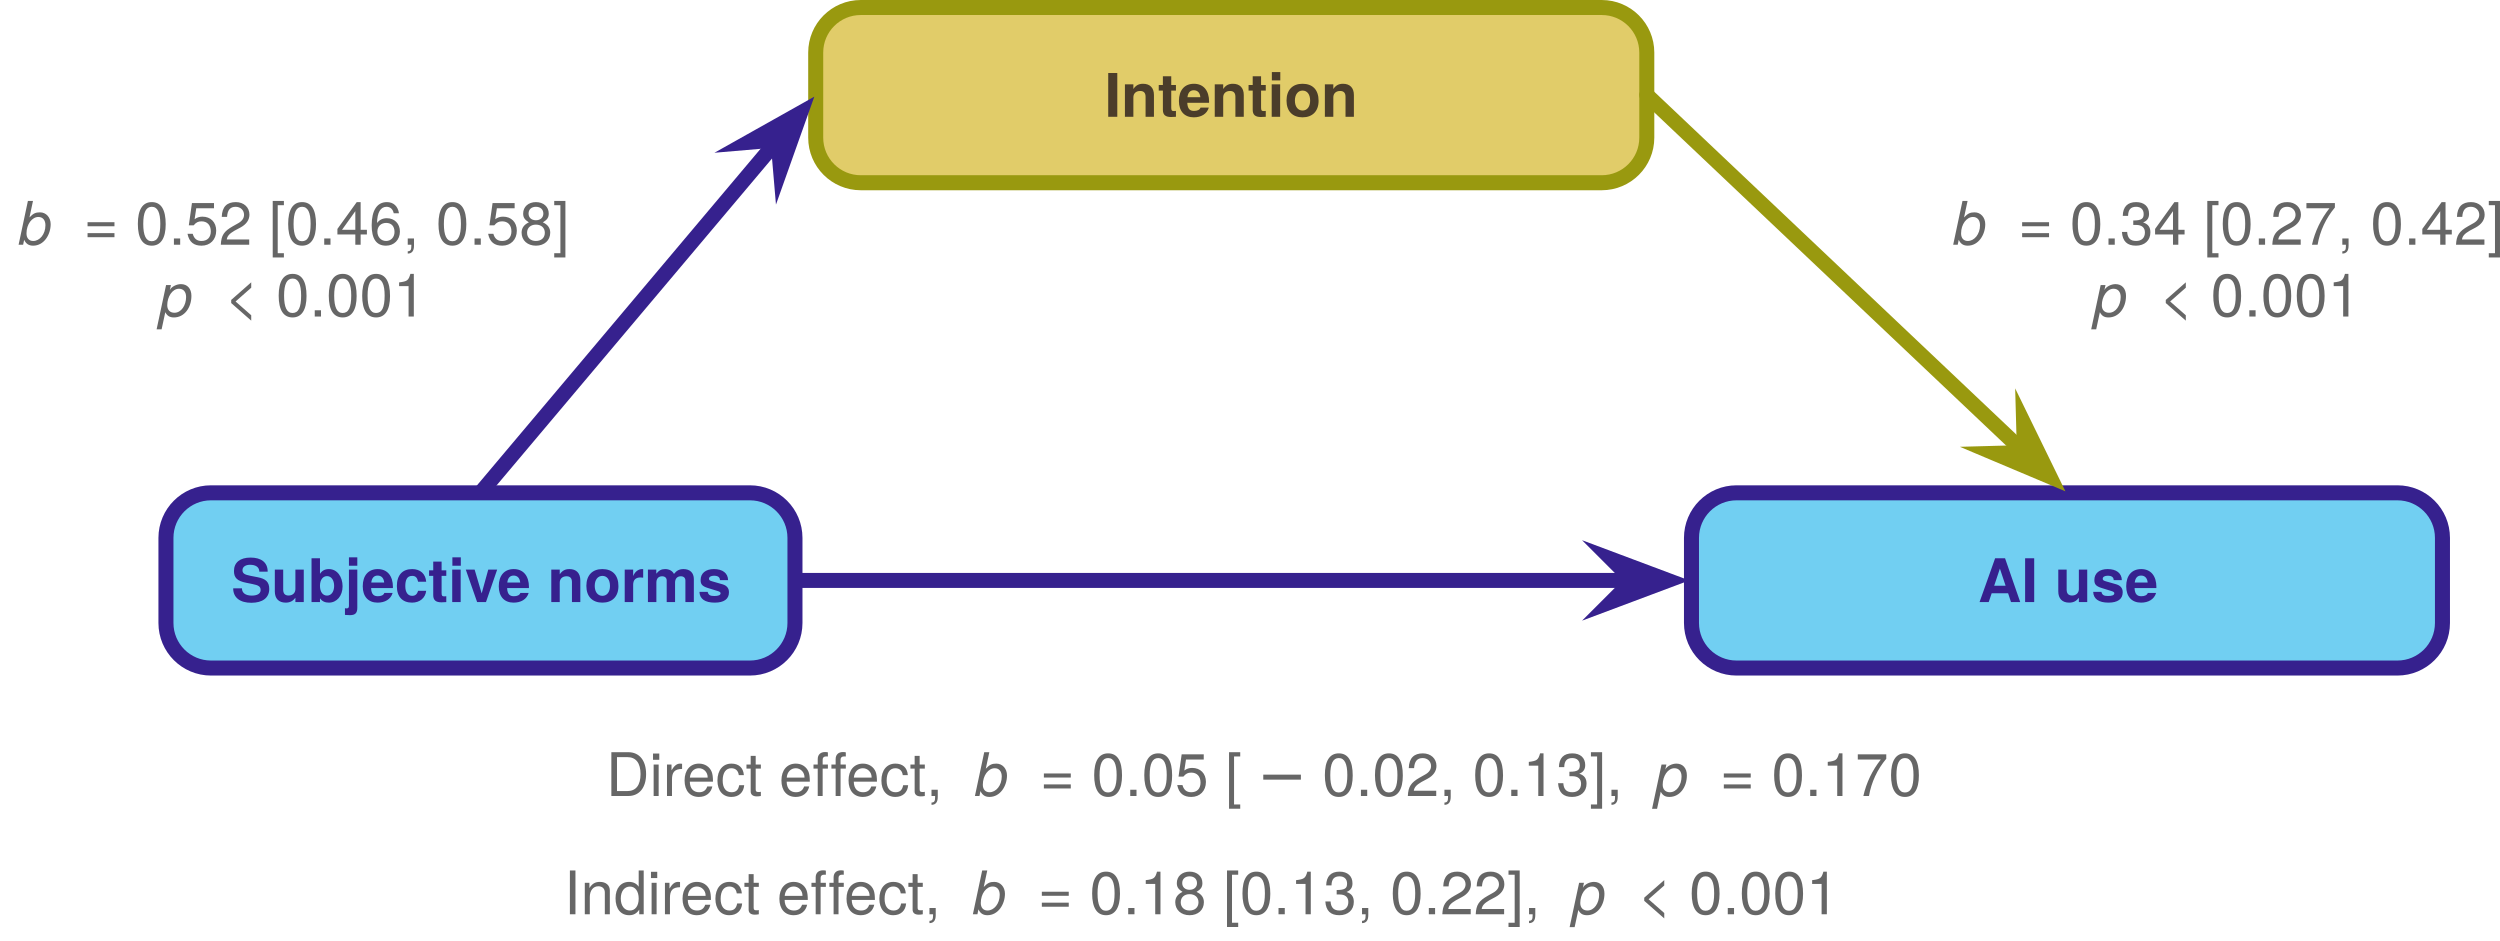
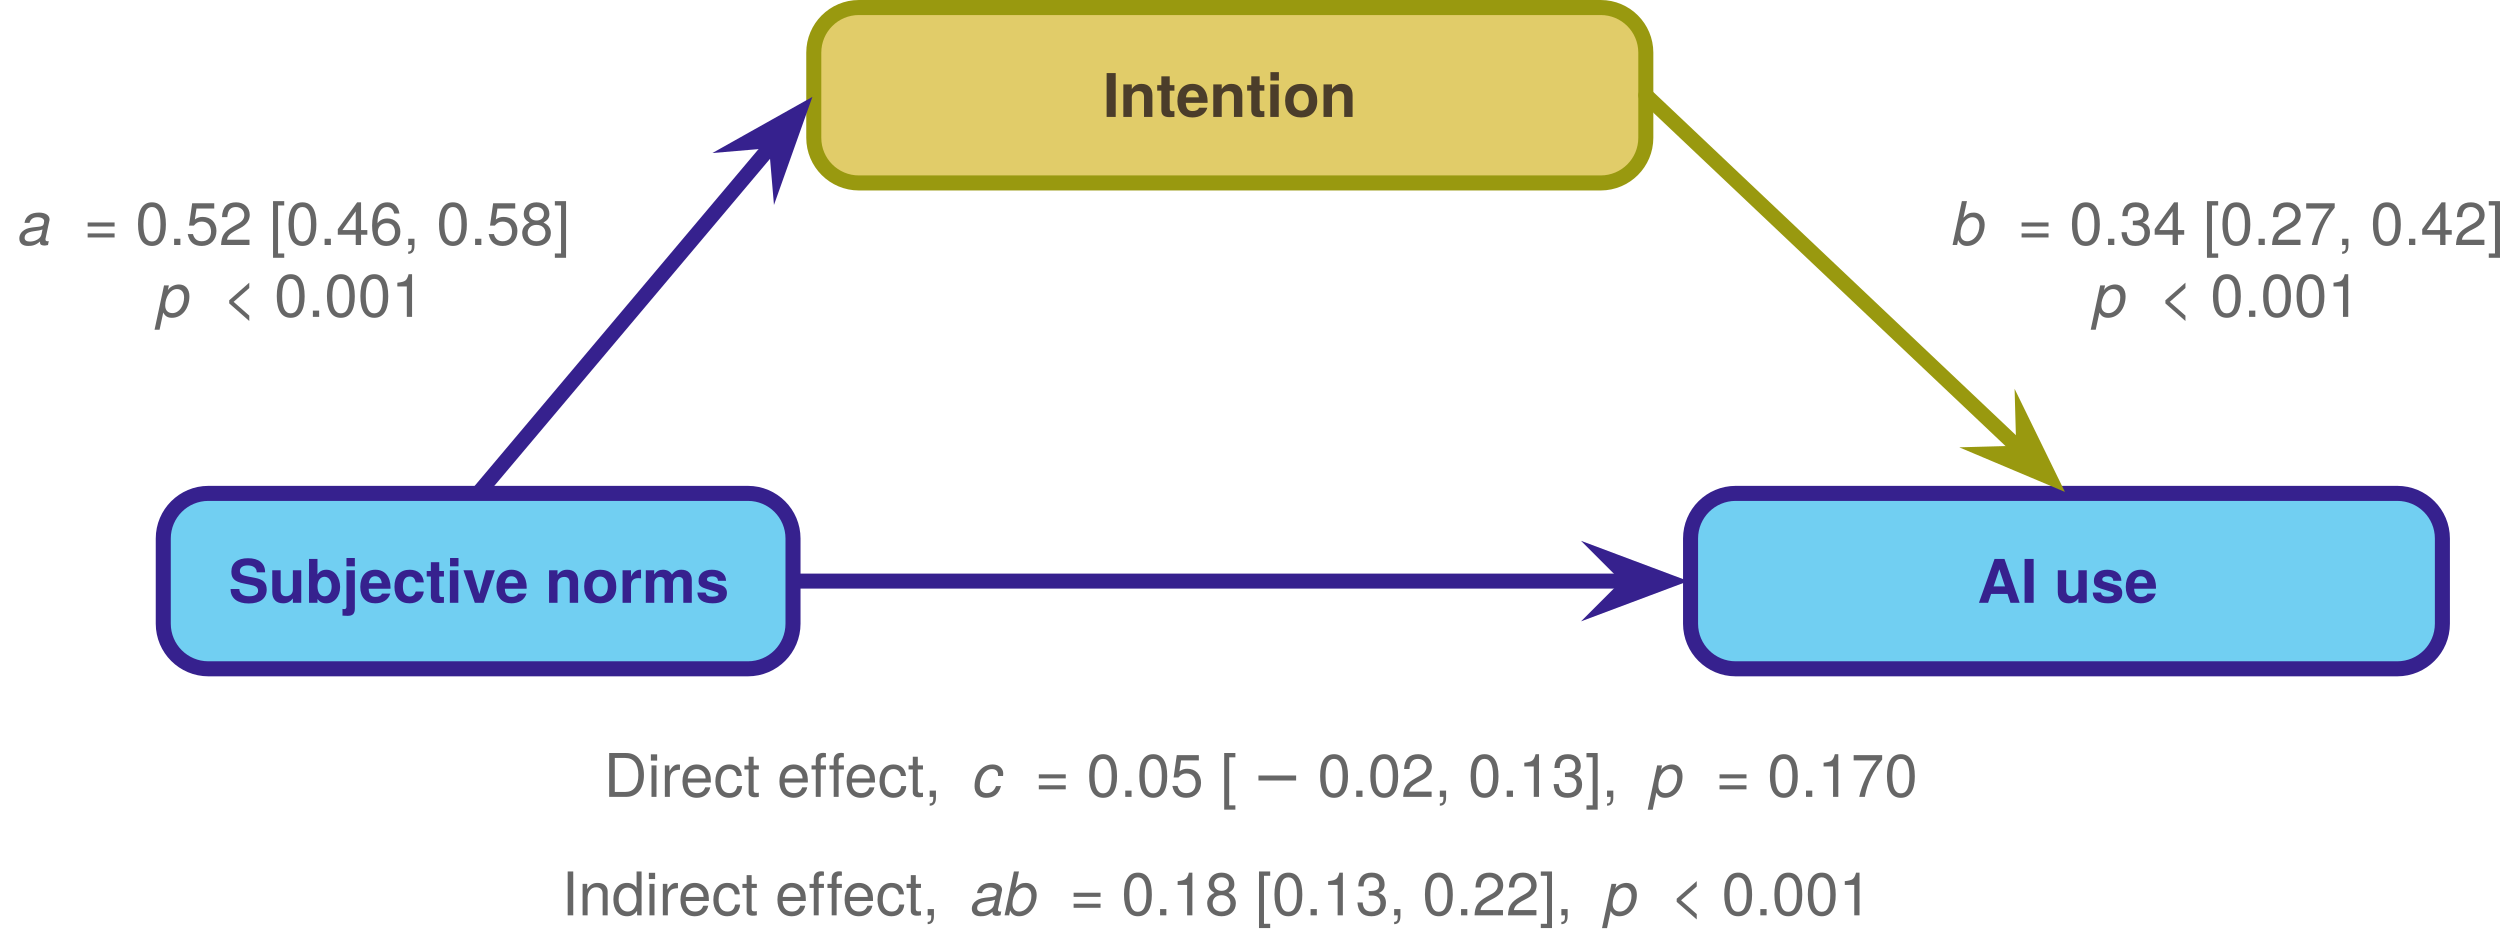
- <svg xmlns="http://www.w3.org/2000/svg" version="1.1" viewBox="33.145 163.565 499.348 187.952" width="499.348" height="187.952">
+ <svg xmlns="http://www.w3.org/2000/svg" version="1.1" viewBox="33.717 163.565 498.776 187.952" width="498.776" height="187.952">
  <defs>
    <marker orient="auto" overflow="visible" markerUnits="strokeWidth" id="SharpArrow_Marker" stroke-linejoin="miter" stroke-miterlimit="10" viewBox="-3 -3 7 6" markerWidth="7" markerHeight="6" color="#36218e">
      <g>
        <path d="M 2.333 0 L -1.4 -1.4 L 0 0 L 0 0 L -1.4 1.4 Z" fill="currentColor" stroke="currentColor" stroke-width="1" />
      </g>
    </marker>
    <marker orient="auto" overflow="visible" markerUnits="strokeWidth" id="SharpArrow_Marker_2" stroke-linejoin="miter" stroke-miterlimit="10" viewBox="-3 -3 7 6" markerWidth="7" markerHeight="6" color="#99990f">
      <g>
        <path d="M 2.333 0 L -1.4 -1.4 L 0 0 L 0 0 L -1.4 1.4 Z" fill="currentColor" stroke="currentColor" stroke-width="1" />
      </g>
    </marker>
  </defs>
-   <g id="Canvas_1" stroke-dasharray="none" stroke-opacity="1" fill="none" fill-opacity="1" stroke="none">
+   <g id="Canvas_1" stroke-dasharray="none" fill-opacity="1" fill="none" stroke="none" stroke-opacity="1">
    <g id="Canvas_1_Layer_1">
      <g id="Graphic_12">
        <path d="M 380 262 L 512 262 C 516.971 262 521 266.029 521 271 L 521 288 C 521 292.971 516.971 297 512 297 L 380 297 C 375.029 297 371 292.971 371 288 L 371 271 C 371 266.029 375.029 262 380 262 Z" fill="#71cff2" />
        <path d="M 380 262 L 512 262 C 516.971 262 521 266.029 521 271 L 521 288 C 521 292.971 516.971 297 512 297 L 380 297 C 375.029 297 371 292.971 371 288 L 371 271 C 371 266.029 375.029 262 380 262 Z" stroke="#36218e" stroke-linecap="butt" stroke-linejoin="round" stroke-width="3" />
        <text transform="translate(376 271.826)" fill="#36218e">
          <tspan font-family="Helvetica Neue" font-weight="bold" font-size="12" fill="#36218e" x="52.228" y="12" xml:space="preserve">AI use</tspan>
        </text>
      </g>
      <g id="Line_11">
-         <line x1="191.941" y1="279.5" x2="359.3" y2="279.5" marker-end="url(#SharpArrow_Marker)" stroke="#36218e" stroke-linecap="butt" stroke-linejoin="round" stroke-width="3" />
+         <line x1="191.931" y1="279.5" x2="359.3" y2="279.5" marker-end="url(#SharpArrow_Marker)" stroke="#36218e" stroke-linecap="butt" stroke-linejoin="round" stroke-width="3" />
      </g>
      <g id="Graphic_10">
        <path d="M 205.074 165.065 L 353.074 165.065 C 358.045 165.065 362.074 169.094 362.074 174.065 L 362.074 191.065 C 362.074 196.036 358.045 200.065 353.074 200.065 L 205.074 200.065 C 200.104 200.065 196.074 196.036 196.074 191.065 L 196.074 174.065 C 196.074 169.094 200.104 165.065 205.074 165.065 Z" fill="#e1cc69" />
        <path d="M 205.074 165.065 L 353.074 165.065 C 358.045 165.065 362.074 169.094 362.074 174.065 L 362.074 191.065 C 362.074 196.036 358.045 200.065 353.074 200.065 L 205.074 200.065 C 200.104 200.065 196.074 196.036 196.074 191.065 L 196.074 174.065 C 196.074 169.094 200.104 165.065 205.074 165.065 Z" stroke="#99990f" stroke-linecap="round" stroke-linejoin="round" stroke-width="3" />
        <text transform="translate(201.0743 174.8909)" fill="#4b3d2a">
          <tspan font-family="Helvetica Neue" font-weight="bold" font-size="12" fill="#4b3d2a" x="52.674" y="12" xml:space="preserve">Intention</tspan>
        </text>
      </g>
      <g id="Line_8">
-         <line x1="362.074" y1="182.539" x2="437.504" y2="253.956" marker-end="url(#SharpArrow_Marker_2)" stroke="#99990f" stroke-linecap="round" stroke-linejoin="round" stroke-width="3" />
+         <line x1="362.074" y1="182.565" x2="437.503" y2="253.957" marker-end="url(#SharpArrow_Marker_2)" stroke="#99990f" stroke-linecap="round" stroke-linejoin="round" stroke-width="3" />
      </g>
      <g id="Line_7">
-         <line x1="129.121" y1="262" x2="188.535" y2="191.486" marker-end="url(#SharpArrow_Marker)" stroke="#36218e" stroke-linecap="round" stroke-linejoin="round" stroke-width="3" />
+         <line x1="129.111" y1="262" x2="188.533" y2="191.511" marker-end="url(#SharpArrow_Marker)" stroke="#36218e" stroke-linecap="round" stroke-linejoin="round" stroke-width="3" />
      </g>
      <g id="Graphic_6">
-         <text transform="translate(35.14461 201.448)" fill="#666">
-           <tspan font-family="Helvetica Neue" font-style="italic" font-size="12" fill="#666" x="1.668" y="11" xml:space="preserve">b </tspan>
+         <text transform="translate(35.71684 201.448)" fill="#666">
+           <tspan font-family="Helvetica Neue" font-style="italic" font-size="12" fill="#666" x="1.668" y="11" xml:space="preserve">a </tspan>
          <tspan font-family="Helvetica Neue" font-size="12" fill="#666" y="11" xml:space="preserve">= 0.52 [0.46, 0.58] </tspan>
-           <tspan font-family="Helvetica Neue" font-style="italic" font-size="12" fill="#666" x="29.796" y="25.336" xml:space="preserve">p</tspan>
+           <tspan font-family="Helvetica Neue" font-style="italic" font-size="12" fill="#666" x="29.352" y="25.336" xml:space="preserve">p</tspan>
          <tspan font-family="Helvetica Neue" font-size="12" fill="#666" y="25.336" xml:space="preserve"> &lt; 0.001</tspan>
        </text>
      </g>
      <g id="Graphic_5">
        <text transform="translate(423.2246 201.448)" fill="#666">
          <tspan font-family="Helvetica Neue" font-style="italic" font-size="12" fill="#666" x="14210855e-21" y="11" xml:space="preserve">b </tspan>
          <tspan font-family="Helvetica Neue" font-size="12" fill="#666" y="11" xml:space="preserve">= 0.34 [0.27, 0.42]</tspan>
          <tspan font-family="Helvetica Neue" font-style="italic" font-size="12" fill="#666" x="28.128" y="25.336" xml:space="preserve">p</tspan>
          <tspan font-family="Helvetica Neue" font-size="12" fill="#666" y="25.336" xml:space="preserve"> &lt; 0.001</tspan>
        </text>
      </g>
      <g id="Graphic_4">
-         <text transform="translate(154.1957 311.5572)" fill="#666">
+         <text transform="translate(154.1889 311.5504)" fill="#666">
          <tspan font-family="Helvetica Neue" font-size="12" fill="#666" x="0" y="11" xml:space="preserve">Direct effect,</tspan>
-           <tspan font-family="Helvetica Neue" font-style="italic" font-size="12" fill="#666" y="11" xml:space="preserve"> b </tspan>
+           <tspan font-family="Helvetica Neue" font-style="italic" font-size="12" fill="#666" y="11" xml:space="preserve"> c </tspan>
          <tspan font-family="Helvetica Neue" font-size="12" fill="#666" y="11" xml:space="preserve">= 0.05 [</tspan>
          <tspan font-family="Menlo" font-size="12" fill="#666" y="11" xml:space="preserve">−</tspan>
          <tspan font-family="Helvetica Neue" font-size="12" fill="#666" y="11" xml:space="preserve">0.02, 0.13], </tspan>
          <tspan font-family="Helvetica Neue" font-style="italic" font-size="12" fill="#666" y="11" xml:space="preserve">p</tspan>
          <tspan font-family="Helvetica Neue" font-size="12" fill="#666" y="11" xml:space="preserve"> = 0.170</tspan>
        </text>
      </g>
      <g id="Graphic_3">
        <text transform="translate(145.7723 335.181)" fill="#666">
          <tspan font-family="Helvetica Neue" font-size="12" fill="#666" x="0" y="11" xml:space="preserve">Indirect effect,</tspan>
-           <tspan font-family="Helvetica Neue" font-style="italic" font-size="12" fill="#666" y="11" xml:space="preserve"> b </tspan>
+           <tspan font-family="Helvetica Neue" font-style="italic" font-size="12" fill="#666" y="11" xml:space="preserve"> ab </tspan>
          <tspan font-family="Helvetica Neue" font-size="12" fill="#666" y="11" xml:space="preserve">= 0.18 [0.13, 0.22], </tspan>
          <tspan font-family="Helvetica Neue" font-style="italic" font-size="12" fill="#666" y="11" xml:space="preserve">p</tspan>
          <tspan font-family="Helvetica Neue" font-size="12" fill="#666" y="11" xml:space="preserve"> &lt; 0.001</tspan>
        </text>
      </g>
      <g id="Graphic_13">
        <path d="M 75.291 262 L 182.931 262 C 187.902 262 191.931 266.029 191.931 271 L 191.931 288 C 191.931 292.971 187.902 297 182.931 297 L 75.291 297 C 70.321 297 66.291 292.971 66.291 288 L 66.291 271 C 66.291 266.029 70.321 262 75.291 262 Z" fill="#71cff2" />
        <path d="M 75.291 262 L 182.931 262 C 187.902 262 191.931 266.029 191.931 271 L 191.931 288 C 191.931 292.971 187.902 297 182.931 297 L 75.291 297 C 70.321 297 66.291 292.971 66.291 288 L 66.291 271 C 66.291 266.029 70.321 262 75.291 262 Z" stroke="#36218e" stroke-linecap="butt" stroke-linejoin="round" stroke-width="3" />
        <text transform="translate(71.29118 271.826)" fill="#36218e">
          <tspan font-family="Helvetica Neue" font-weight="bold" font-size="12" fill="#36218e" x="8.038" y="12" xml:space="preserve">Subjective norms</tspan>
        </text>
      </g>
    </g>
  </g>
</svg>
